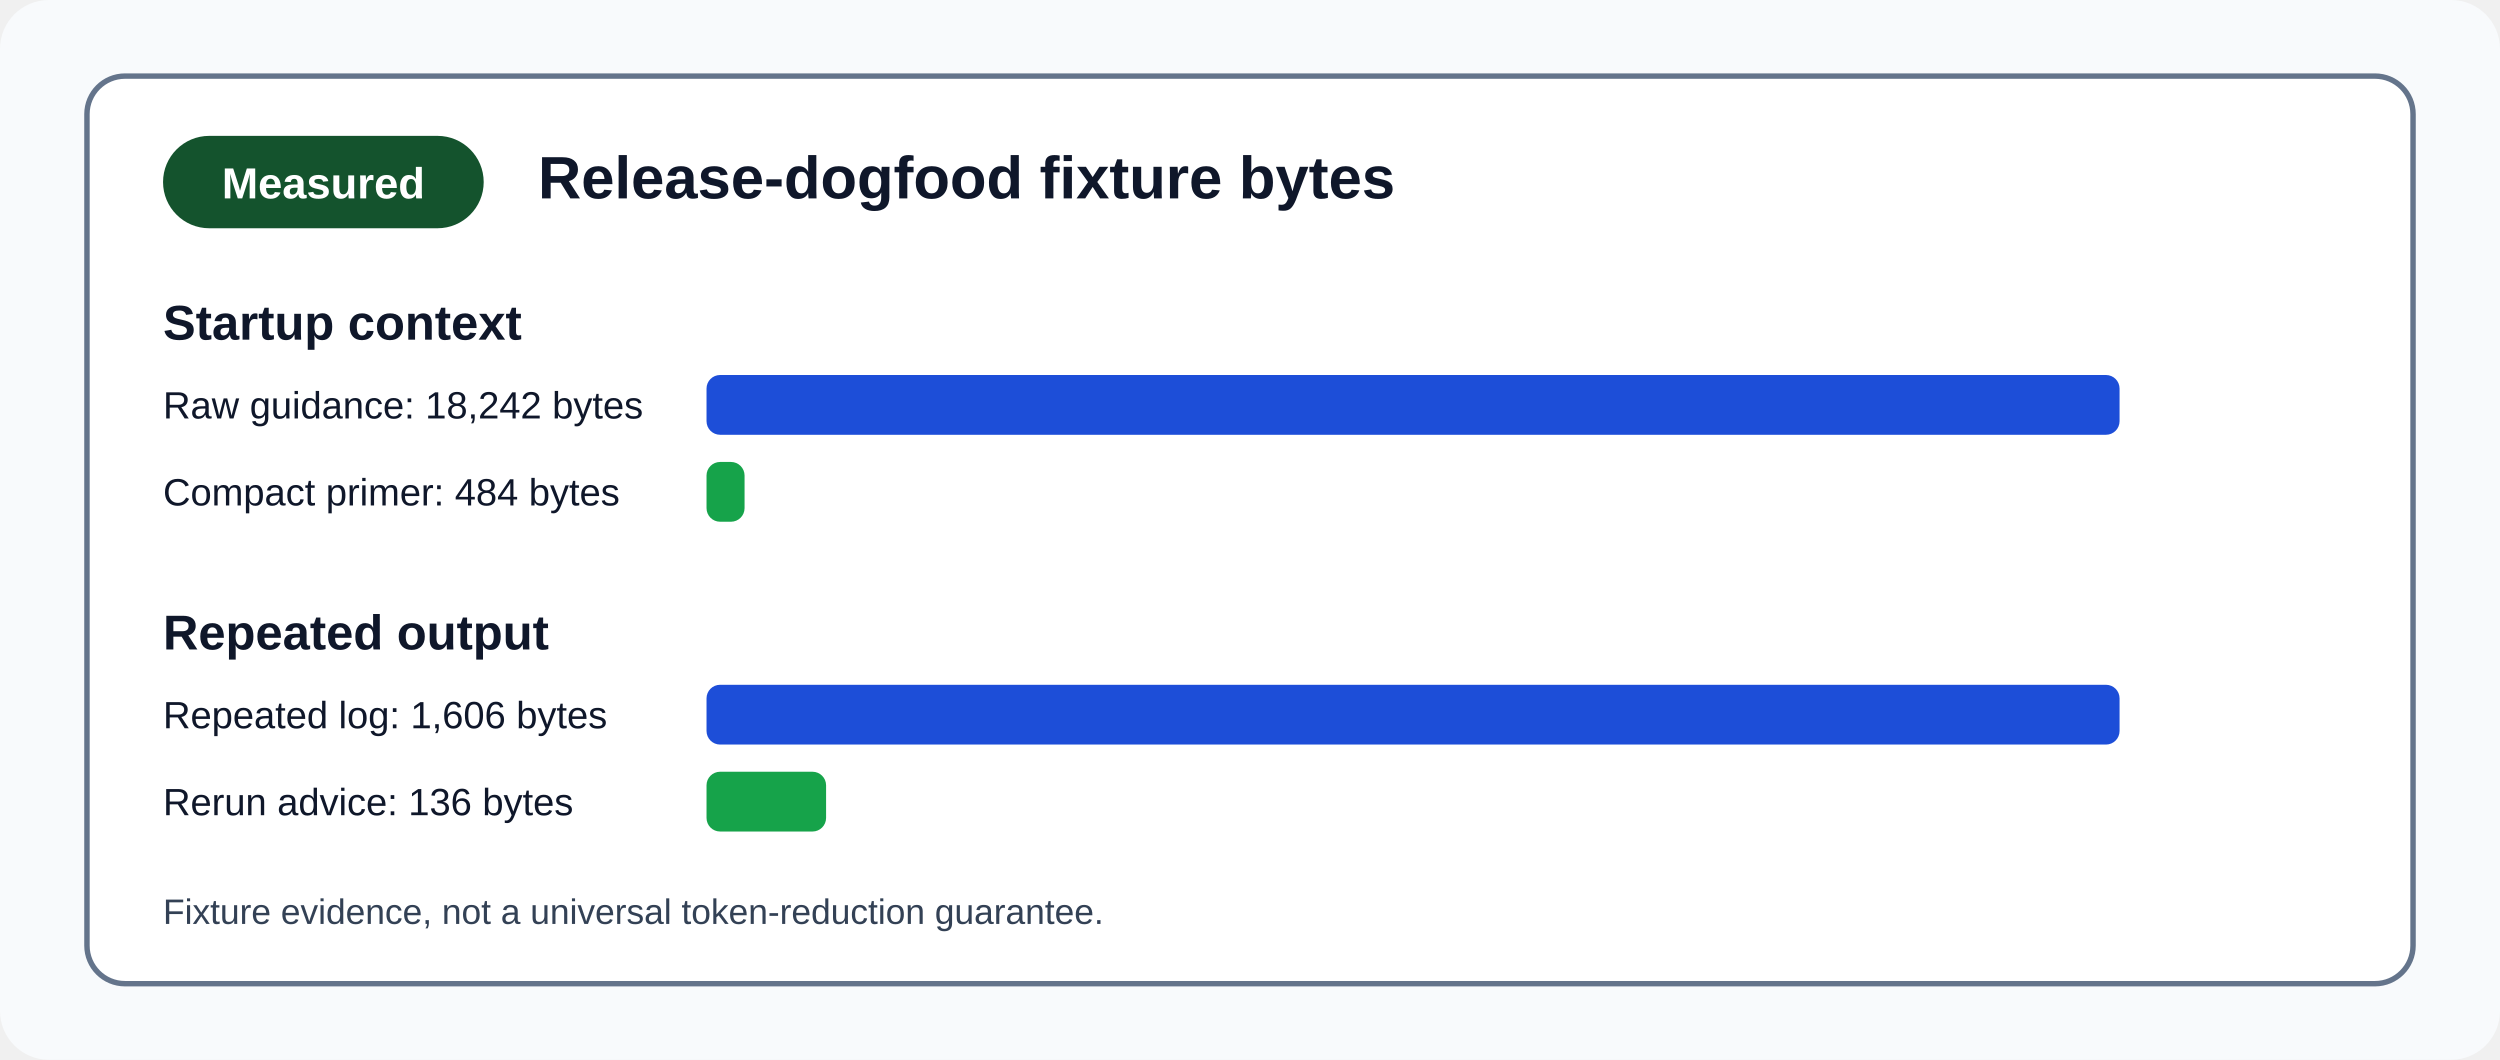
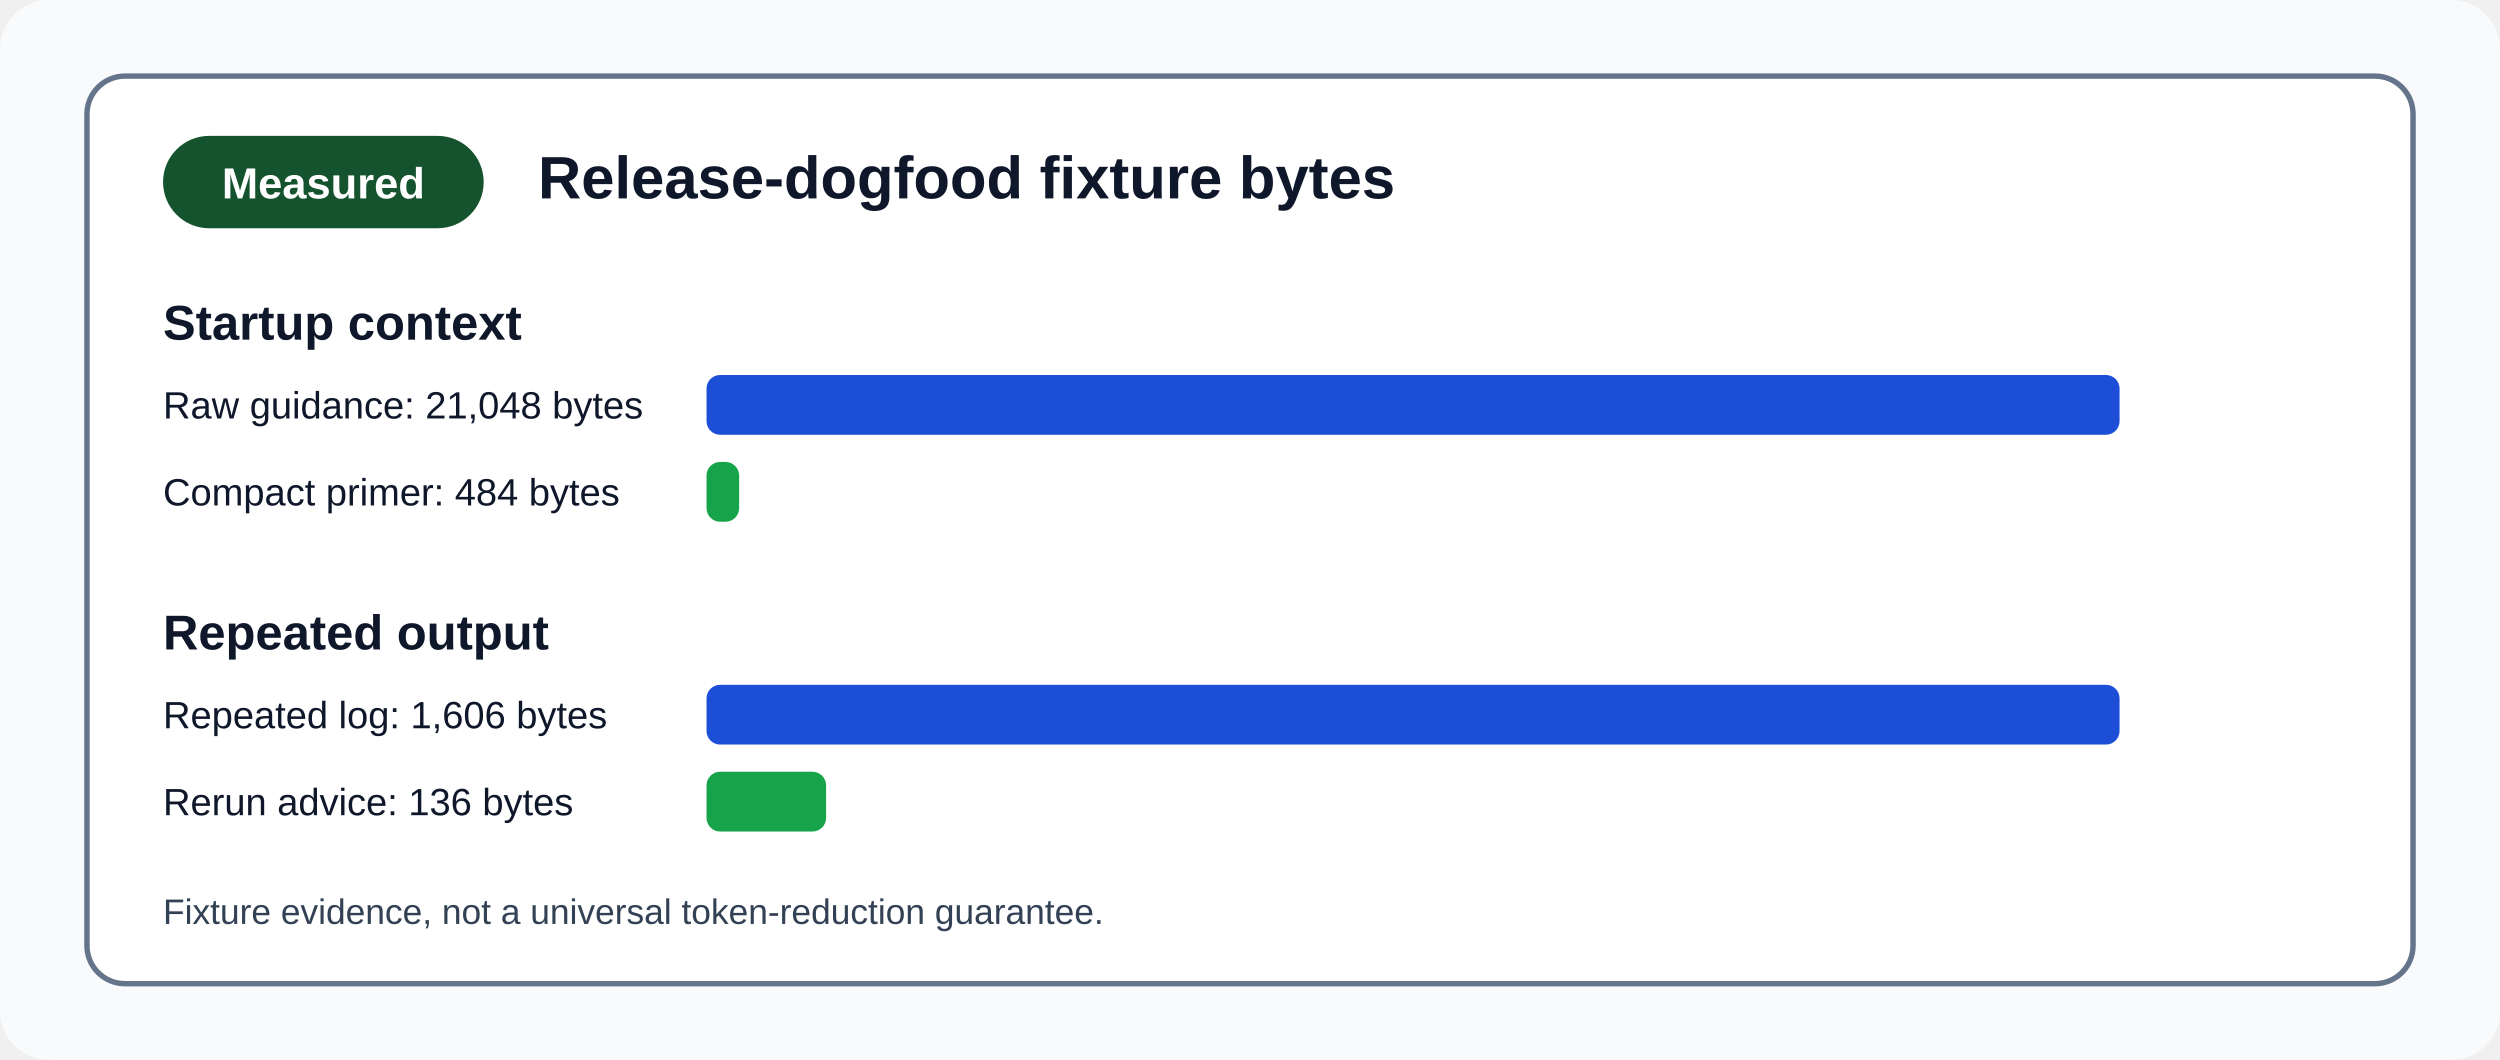
<svg xmlns="http://www.w3.org/2000/svg" width="920" height="390" viewBox="0 0 920 390" role="img" aria-labelledby="title desc">
  <rect width="920" height="390" rx="18" fill="#f8fafc" />
  <rect x="32" y="28" width="856" height="334" rx="14" fill="#ffffff" stroke="#64748b" stroke-width="2" />
  <rect x="60" y="50" width="118" height="34" rx="17" fill="#14532d" />
  <text x="119" y="73" text-anchor="middle" font-family="Arial, sans-serif" font-size="16" font-weight="700" fill="#ffffff">Measured</text>
  <text x="198" y="73" font-family="Arial, sans-serif" font-size="22" font-weight="700" fill="#0f172a">Release-dogfood fixture bytes</text>
  <g font-family="Arial, sans-serif" fill="#0f172a">
    <text x="60" y="125" font-size="18" font-weight="700">Startup context</text>
-     <text x="60" y="154" font-size="14">Raw guidance: 18,242 bytes</text>
+     <text x="60" y="154" font-size="14">Raw guidance: 21,048 bytes</text>
    <rect x="260" y="138" width="520" height="22" rx="5" fill="#1d4ed8" />
    <text x="60" y="186" font-size="14">Compact primer: 484 bytes</text>
-     <rect x="260" y="170" width="14" height="22" rx="5" fill="#16a34a" />
+     <rect x="260" y="170" width="12" height="22" rx="5" fill="#16a34a" />
    <text x="60" y="239" font-size="18" font-weight="700">Repeated output</text>
    <text x="60" y="268" font-size="14">Repeated log: 1,606 bytes</text>
    <rect x="260" y="252" width="520" height="22" rx="5" fill="#1d4ed8" />
    <text x="60" y="300" font-size="14">Rerun advice: 136 bytes</text>
    <rect x="260" y="284" width="44" height="22" rx="5" fill="#16a34a" />
    <text x="60" y="340" font-size="13" fill="#334155">Fixture evidence, not a universal token-reduction guarantee.</text>
  </g>
</svg>
